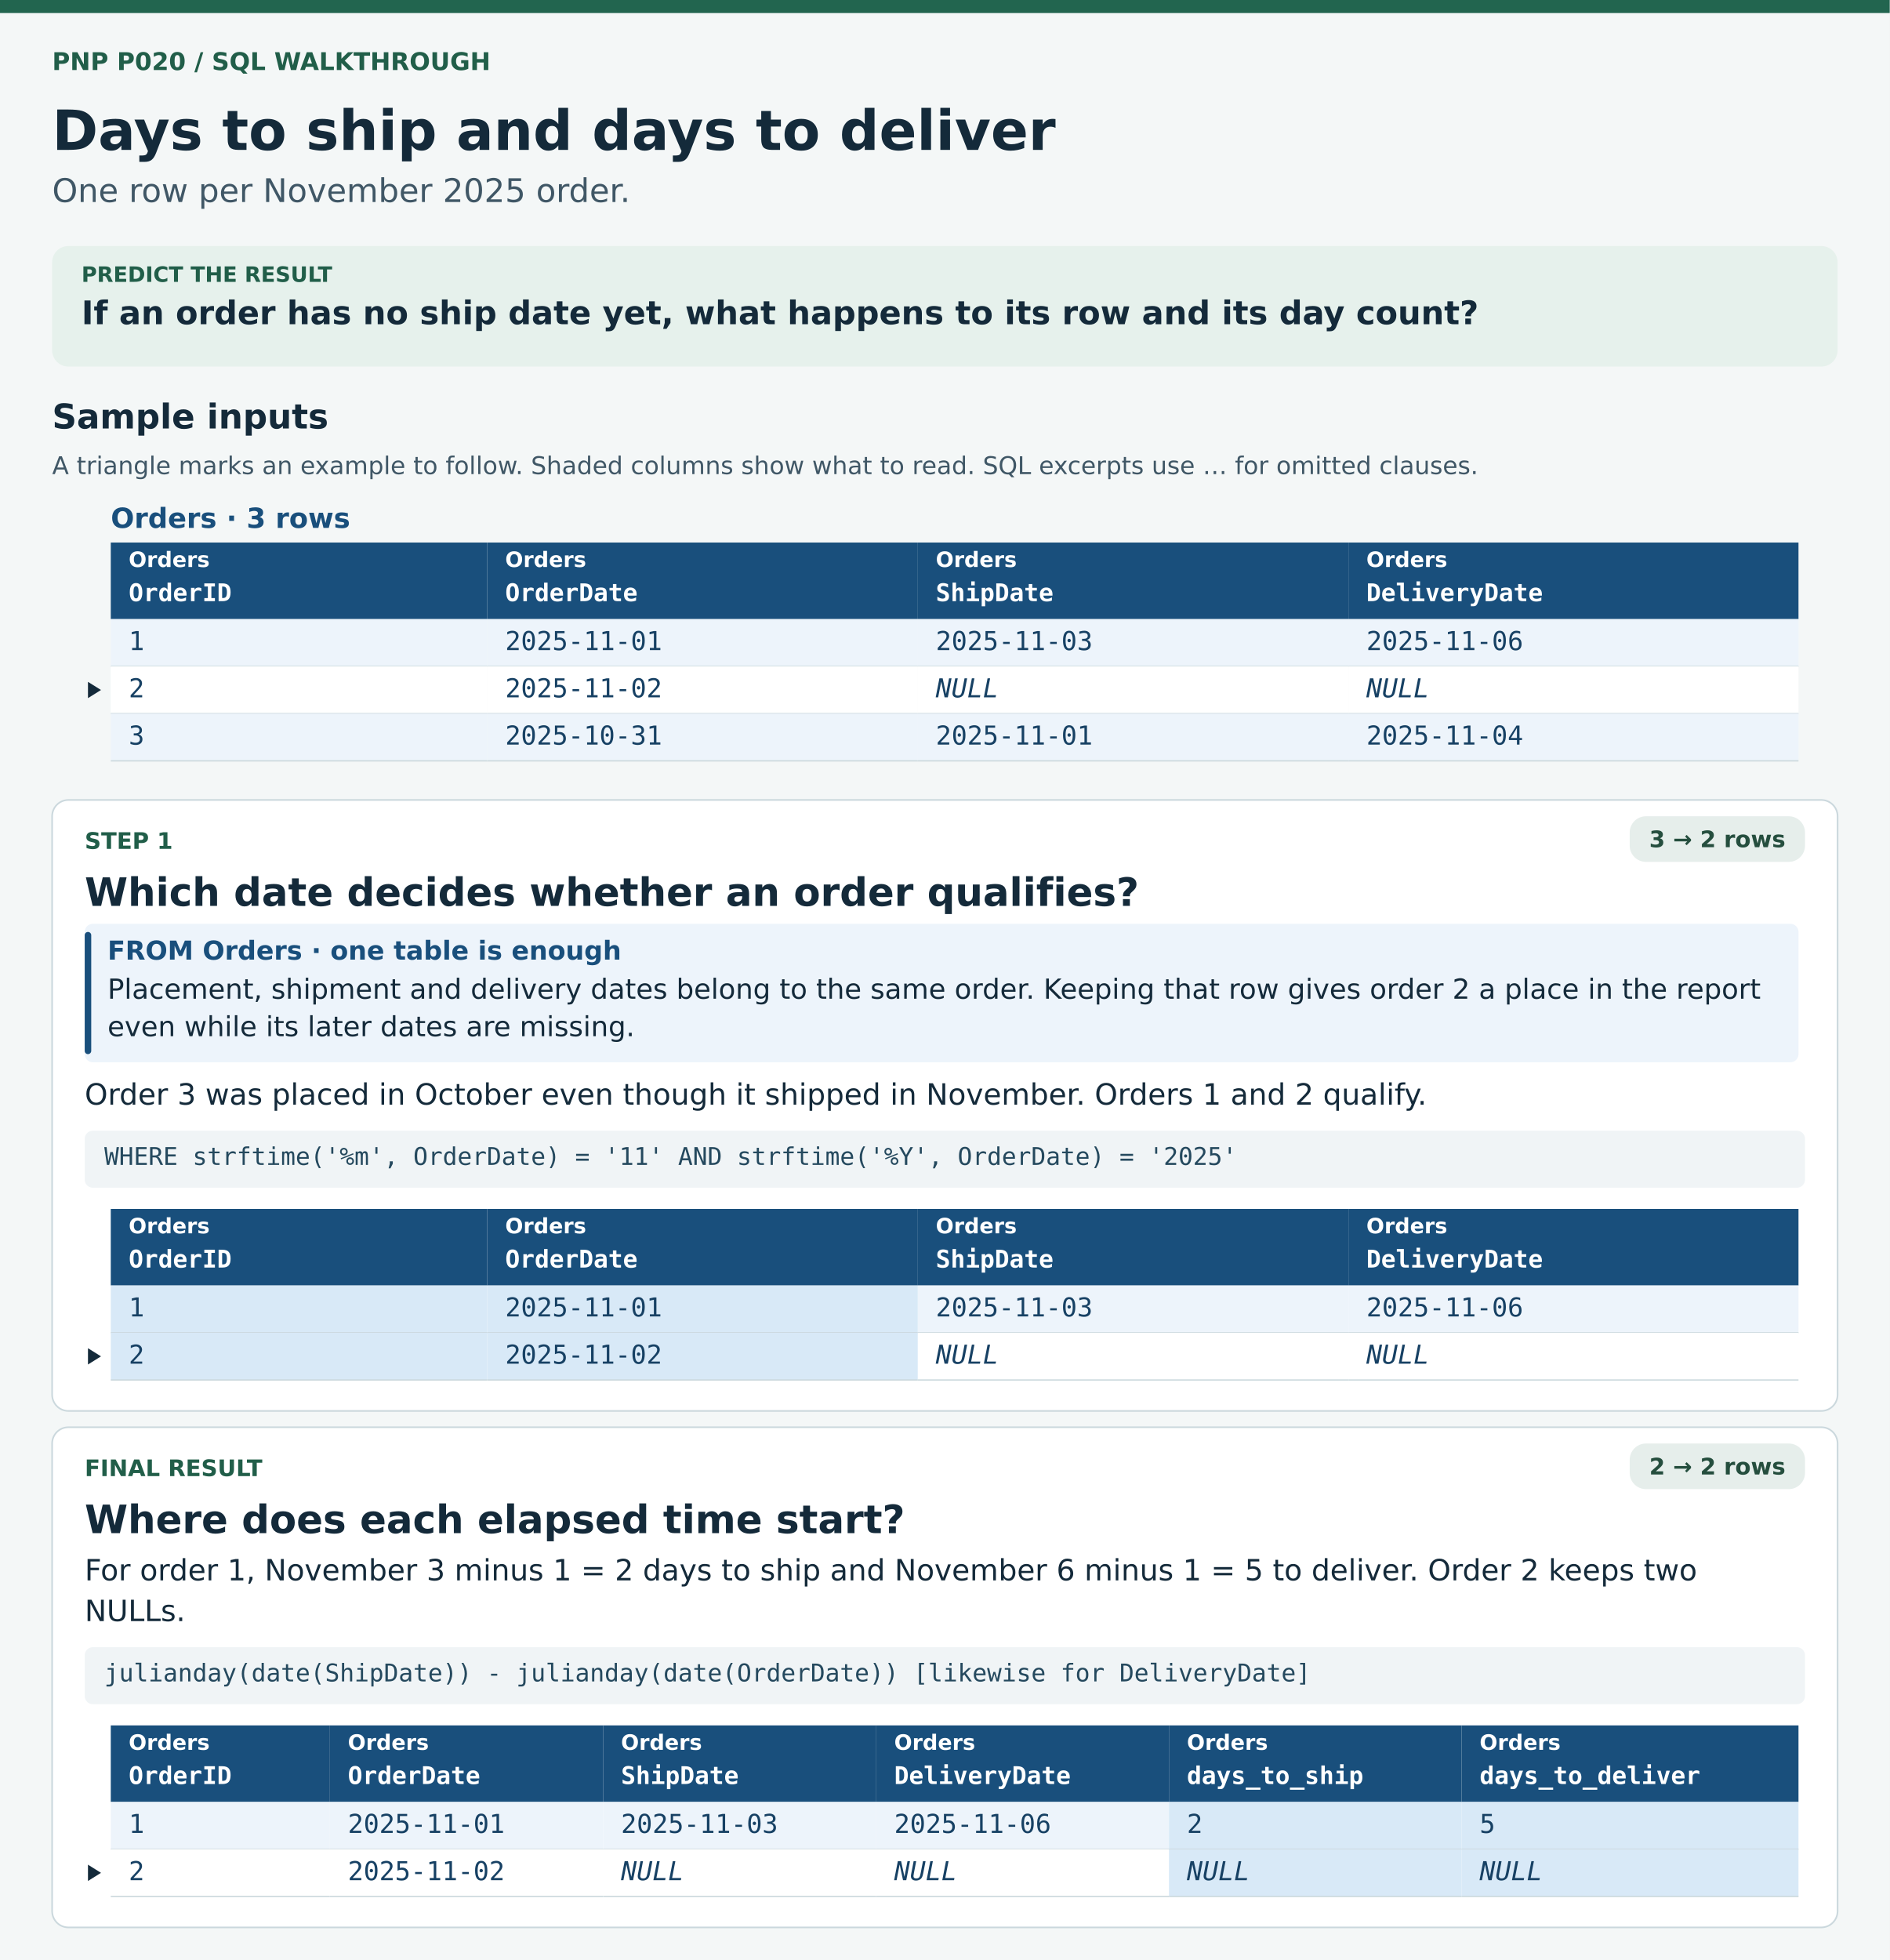
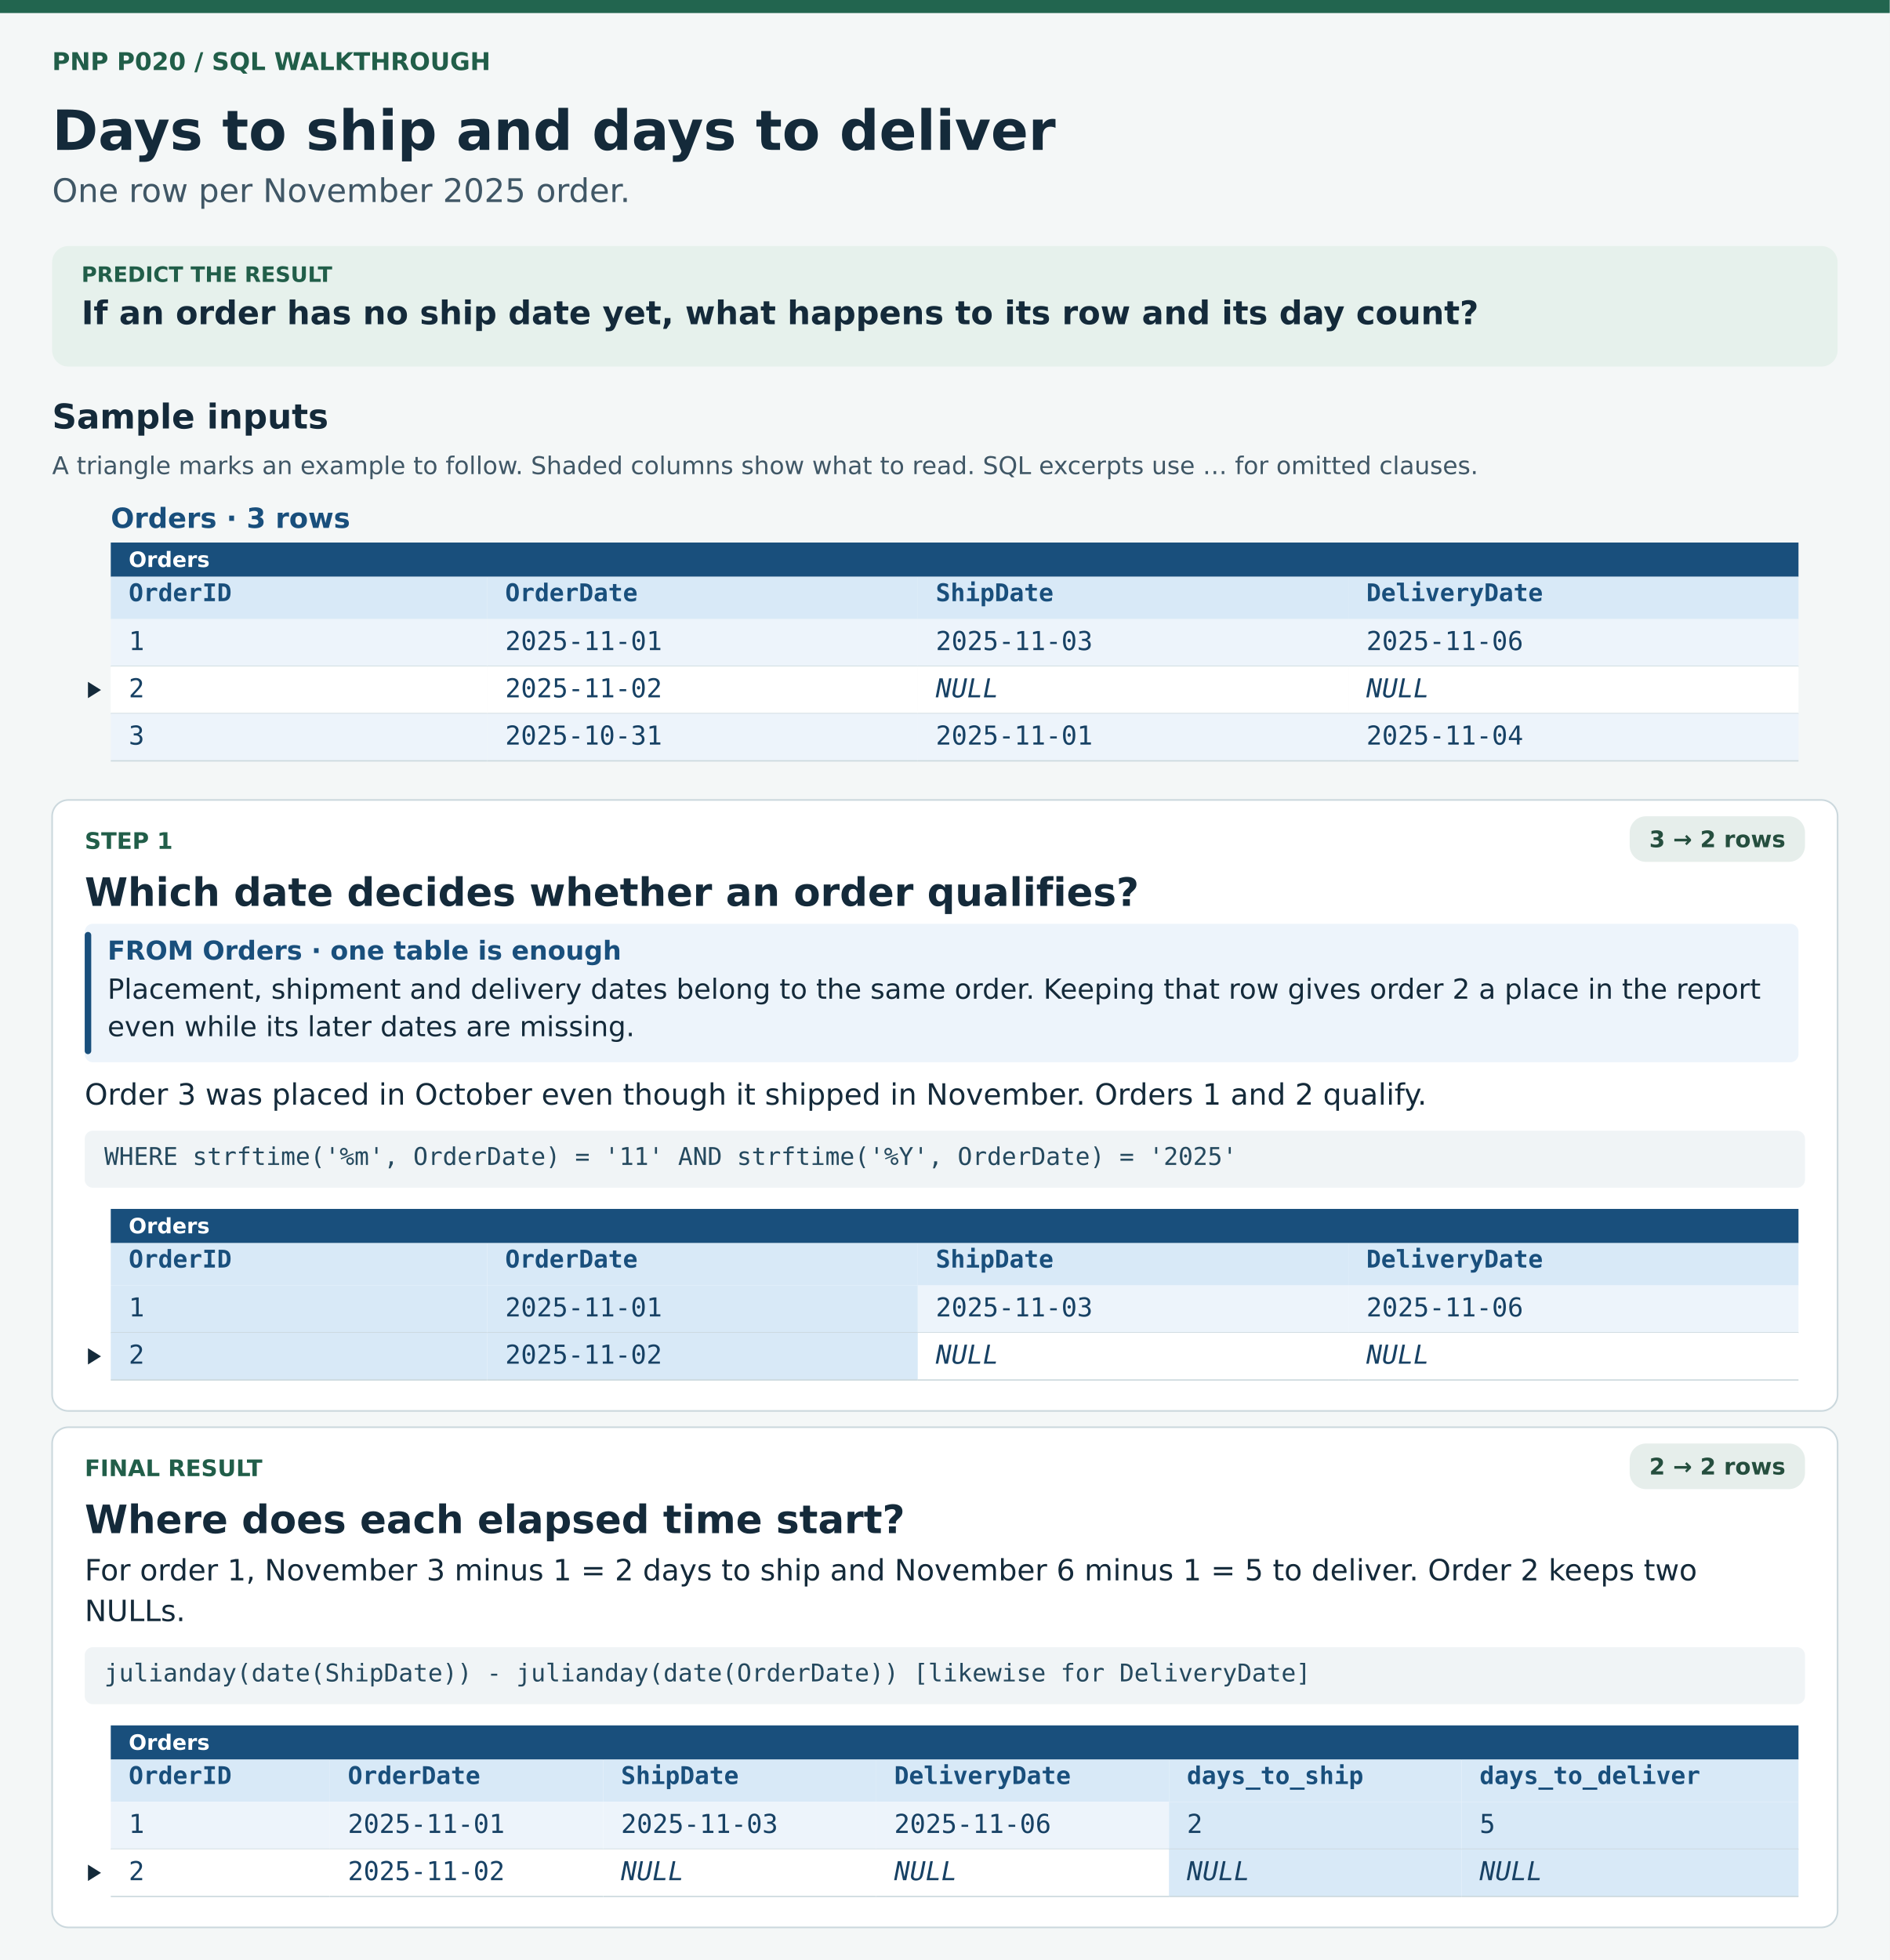
<svg xmlns="http://www.w3.org/2000/svg" width="1160" height="1203" viewBox="0 0 1160 1203" role="img" aria-labelledby="title desc">
  <rect width="1160" height="1203" fill="#f4f7f7" />
  <rect x="0" y="0" width="1160" height="8" rx="0" fill="#22654f" />
  <text x="32" y="43" font-family="DejaVu Sans, sans-serif" font-size="15" fill="#215e49" font-weight="700">PNP  P020    /    SQL WALKTHROUGH</text>
  <text x="32" y="92" font-family="DejaVu Sans, sans-serif" font-size="34" fill="#142a3a" font-weight="700">Days to ship and days to deliver</text>
  <text x="32" y="124" font-family="DejaVu Sans, sans-serif" font-size="20" fill="#405766">One row per November 2025 order.</text>
  <rect x="32" y="151" width="1096" height="74" rx="10" fill="#e6f1ec" />
  <text x="50" y="173" font-family="DejaVu Sans, sans-serif" font-size="13" fill="#215e49" font-weight="700">PREDICT THE RESULT</text>
  <text x="50" y="199" font-family="DejaVu Sans, sans-serif" font-size="20" fill="#142a3a" font-weight="700">If an order has no ship date yet, what happens to its row and its day count?</text>
  <text x="32" y="263" font-family="DejaVu Sans, sans-serif" font-size="21" fill="#142a3a" font-weight="700">Sample inputs</text>
  <text x="32" y="291" font-family="DejaVu Sans, sans-serif" font-size="15" fill="#405766">A triangle marks an example to follow. Shaded columns show what to read. SQL excerpts use … for omitted clauses.</text>
  <text x="68" y="324" font-family="DejaVu Sans, sans-serif" font-size="17" fill="#194f7c" font-weight="700">Orders  ·  3 rows</text>
-   <rect x="68" y="333" width="231.117" height="47" rx="0" fill="#194f7c" />
+   <rect x="68" y="333" width="1036" height="21" rx="0" fill="#194f7c" />
  <text x="79" y="348" font-family="DejaVu Sans, sans-serif" font-size="13" fill="#ffffff" font-weight="700">Orders</text>
-   <text x="79" y="369" font-family="DejaVu Sans Mono, monospace" font-size="15" fill="#ffffff" font-weight="700">OrderID</text>
-   <rect x="299.117" y="333" width="264.305" height="47" rx="0" fill="#194f7c" />
-   <text x="310.117" y="348" font-family="DejaVu Sans, sans-serif" font-size="13" fill="#ffffff" font-weight="700">Orders</text>
-   <text x="310.117" y="369" font-family="DejaVu Sans Mono, monospace" font-size="15" fill="#ffffff" font-weight="700">OrderDate</text>
-   <rect x="563.422" y="333" width="264.305" height="47" rx="0" fill="#194f7c" />
-   <text x="574.422" y="348" font-family="DejaVu Sans, sans-serif" font-size="13" fill="#ffffff" font-weight="700">Orders</text>
-   <text x="574.422" y="369" font-family="DejaVu Sans Mono, monospace" font-size="15" fill="#ffffff" font-weight="700">ShipDate</text>
-   <rect x="827.727" y="333" width="276.273" height="47" rx="0" fill="#194f7c" />
-   <text x="838.727" y="348" font-family="DejaVu Sans, sans-serif" font-size="13" fill="#ffffff" font-weight="700">Orders</text>
-   <text x="838.727" y="369" font-family="DejaVu Sans Mono, monospace" font-size="15" fill="#ffffff" font-weight="700">DeliveryDate</text>
+   <rect x="68" y="354" width="231.117" height="26" rx="0" fill="#d8e9f7" />
+   <text x="79" y="369" font-family="DejaVu Sans Mono, monospace" font-size="15" fill="#194f7c" font-weight="700">OrderID</text>
+   <rect x="299.117" y="354" width="264.305" height="26" rx="0" fill="#d8e9f7" />
+   <text x="310.117" y="369" font-family="DejaVu Sans Mono, monospace" font-size="15" fill="#194f7c" font-weight="700">OrderDate</text>
+   <rect x="563.422" y="354" width="264.305" height="26" rx="0" fill="#d8e9f7" />
+   <text x="574.422" y="369" font-family="DejaVu Sans Mono, monospace" font-size="15" fill="#194f7c" font-weight="700">ShipDate</text>
+   <rect x="827.727" y="354" width="276.273" height="26" rx="0" fill="#d8e9f7" />
+   <text x="838.727" y="369" font-family="DejaVu Sans Mono, monospace" font-size="15" fill="#194f7c" font-weight="700">DeliveryDate</text>
  <rect x="68" y="380" width="231.117" height="29" rx="0" fill="#edf4fb" />
  <text x="79" y="399" font-family="DejaVu Sans Mono, monospace" font-size="16" fill="#174164">1</text>
  <path d="M68 409L299.117 409" fill="none" stroke="#cbd8dd" stroke-width="0.8" />
  <rect x="299.117" y="380" width="264.305" height="29" rx="0" fill="#edf4fb" />
  <text x="310.117" y="399" font-family="DejaVu Sans Mono, monospace" font-size="16" fill="#174164">2025-11-01</text>
  <path d="M299.117 409L563.422 409" fill="none" stroke="#cbd8dd" stroke-width="0.8" />
  <rect x="563.422" y="380" width="264.305" height="29" rx="0" fill="#edf4fb" />
  <text x="574.422" y="399" font-family="DejaVu Sans Mono, monospace" font-size="16" fill="#174164">2025-11-03</text>
  <path d="M563.422 409L827.727 409" fill="none" stroke="#cbd8dd" stroke-width="0.8" />
  <rect x="827.727" y="380" width="276.273" height="29" rx="0" fill="#edf4fb" />
  <text x="838.727" y="399" font-family="DejaVu Sans Mono, monospace" font-size="16" fill="#174164">2025-11-06</text>
  <path d="M827.727 409L1104 409" fill="none" stroke="#cbd8dd" stroke-width="0.8" />
  <path d="M54 418.5l8 5-8 5z" fill="#142a3a" />
  <rect x="68" y="409" width="231.117" height="29" rx="0" fill="#ffffff" />
  <text x="79" y="428" font-family="DejaVu Sans Mono, monospace" font-size="16" fill="#174164">2</text>
  <path d="M68 438L299.117 438" fill="none" stroke="#cbd8dd" stroke-width="0.8" />
  <rect x="299.117" y="409" width="264.305" height="29" rx="0" fill="#ffffff" />
  <text x="310.117" y="428" font-family="DejaVu Sans Mono, monospace" font-size="16" fill="#174164">2025-11-02</text>
  <path d="M299.117 438L563.422 438" fill="none" stroke="#cbd8dd" stroke-width="0.8" />
  <rect x="563.422" y="409" width="264.305" height="29" rx="0" fill="#ffffff" />
  <text x="574.422" y="428" font-family="DejaVu Sans Mono, monospace" font-size="16" fill="#174164" font-style="italic">NULL</text>
  <path d="M563.422 438L827.727 438" fill="none" stroke="#cbd8dd" stroke-width="0.8" />
  <rect x="827.727" y="409" width="276.273" height="29" rx="0" fill="#ffffff" />
  <text x="838.727" y="428" font-family="DejaVu Sans Mono, monospace" font-size="16" fill="#174164" font-style="italic">NULL</text>
  <path d="M827.727 438L1104 438" fill="none" stroke="#cbd8dd" stroke-width="0.8" />
  <rect x="68" y="438" width="231.117" height="29" rx="0" fill="#edf4fb" />
  <text x="79" y="457" font-family="DejaVu Sans Mono, monospace" font-size="16" fill="#174164">3</text>
  <path d="M68 467L299.117 467" fill="none" stroke="#cbd8dd" stroke-width="0.8" />
  <rect x="299.117" y="438" width="264.305" height="29" rx="0" fill="#edf4fb" />
  <text x="310.117" y="457" font-family="DejaVu Sans Mono, monospace" font-size="16" fill="#174164">2025-10-31</text>
  <path d="M299.117 467L563.422 467" fill="none" stroke="#cbd8dd" stroke-width="0.8" />
  <rect x="563.422" y="438" width="264.305" height="29" rx="0" fill="#edf4fb" />
  <text x="574.422" y="457" font-family="DejaVu Sans Mono, monospace" font-size="16" fill="#174164">2025-11-01</text>
  <path d="M563.422 467L827.727 467" fill="none" stroke="#cbd8dd" stroke-width="0.8" />
  <rect x="827.727" y="438" width="276.273" height="29" rx="0" fill="#edf4fb" />
  <text x="838.727" y="457" font-family="DejaVu Sans Mono, monospace" font-size="16" fill="#174164">2025-11-04</text>
  <path d="M827.727 467L1104 467" fill="none" stroke="#cbd8dd" stroke-width="0.8" />
  <rect x="32" y="491" width="1096" height="375" rx="10" fill="white" stroke="#cbd8dd" />
  <text x="52" y="521" font-family="DejaVu Sans, sans-serif" font-size="14" fill="#215e49" font-weight="700">STEP 1</text>
  <rect x="1000.38" y="501" width="107.625" height="28" rx="10" fill="#e6eeeb" />
  <text x="1012.38" y="520" font-family="DejaVu Sans, sans-serif" font-size="14" fill="#254e3e" font-weight="700">3 → 2 rows</text>
  <text x="52" y="556" font-family="DejaVu Sans, sans-serif" font-size="24" fill="#142a3a" font-weight="700">Which date decides whether an order qualifies?</text>
  <g role="group" aria-label="FROM Orders · one table is enough" data-decision="1">
    <rect x="52" y="567" width="1052" height="85" rx="5" fill="#edf4fb" />
    <rect x="52" y="572" width="4" height="75" rx="2" fill="#194f7c" />
    <text x="66" y="589" font-family="DejaVu Sans, sans-serif" font-size="16" fill="#194f7c" font-weight="700">FROM Orders · one table is enough</text>
    <text x="66" y="613" font-family="DejaVu Sans, sans-serif" font-size="17" fill="#142a3a">Placement, shipment and delivery dates belong to the same order. Keeping that row gives order 2 a place in the report</text>
    <text x="66" y="636" font-family="DejaVu Sans, sans-serif" font-size="17" fill="#142a3a">even while its later dates are missing.</text>
  </g>
  <text x="52" y="678" font-family="DejaVu Sans, sans-serif" font-size="18" fill="#142a3a">Order 3 was placed in October even though it shipped in November. Orders 1 and 2 qualify.</text>
  <rect x="52" y="694" width="1056" height="35" rx="5" fill="#f0f4f6" />
  <text x="64" y="715" font-family="DejaVu Sans Mono, monospace" font-size="15" fill="#25495e">WHERE strftime('%m', OrderDate) = '11' AND strftime('%Y', OrderDate) = '2025'</text>
-   <rect x="68" y="742" width="231.117" height="47" rx="0" fill="#194f7c" />
+   <rect x="68" y="742" width="1036" height="21" rx="0" fill="#194f7c" />
  <text x="79" y="757" font-family="DejaVu Sans, sans-serif" font-size="13" fill="#ffffff" font-weight="700">Orders</text>
-   <text x="79" y="778" font-family="DejaVu Sans Mono, monospace" font-size="15" fill="#ffffff" font-weight="700">OrderID</text>
-   <rect x="299.117" y="742" width="264.305" height="47" rx="0" fill="#194f7c" />
-   <text x="310.117" y="757" font-family="DejaVu Sans, sans-serif" font-size="13" fill="#ffffff" font-weight="700">Orders</text>
-   <text x="310.117" y="778" font-family="DejaVu Sans Mono, monospace" font-size="15" fill="#ffffff" font-weight="700">OrderDate</text>
-   <rect x="563.422" y="742" width="264.305" height="47" rx="0" fill="#194f7c" />
-   <text x="574.422" y="757" font-family="DejaVu Sans, sans-serif" font-size="13" fill="#ffffff" font-weight="700">Orders</text>
-   <text x="574.422" y="778" font-family="DejaVu Sans Mono, monospace" font-size="15" fill="#ffffff" font-weight="700">ShipDate</text>
-   <rect x="827.727" y="742" width="276.273" height="47" rx="0" fill="#194f7c" />
-   <text x="838.727" y="757" font-family="DejaVu Sans, sans-serif" font-size="13" fill="#ffffff" font-weight="700">Orders</text>
-   <text x="838.727" y="778" font-family="DejaVu Sans Mono, monospace" font-size="15" fill="#ffffff" font-weight="700">DeliveryDate</text>
+   <rect x="68" y="763" width="231.117" height="26" rx="0" fill="#d8e9f7" />
+   <text x="79" y="778" font-family="DejaVu Sans Mono, monospace" font-size="15" fill="#194f7c" font-weight="700">OrderID</text>
+   <rect x="299.117" y="763" width="264.305" height="26" rx="0" fill="#d8e9f7" />
+   <text x="310.117" y="778" font-family="DejaVu Sans Mono, monospace" font-size="15" fill="#194f7c" font-weight="700">OrderDate</text>
+   <rect x="563.422" y="763" width="264.305" height="26" rx="0" fill="#d8e9f7" />
+   <text x="574.422" y="778" font-family="DejaVu Sans Mono, monospace" font-size="15" fill="#194f7c" font-weight="700">ShipDate</text>
+   <rect x="827.727" y="763" width="276.273" height="26" rx="0" fill="#d8e9f7" />
+   <text x="838.727" y="778" font-family="DejaVu Sans Mono, monospace" font-size="15" fill="#194f7c" font-weight="700">DeliveryDate</text>
  <rect x="68" y="789" width="231.117" height="29" rx="0" fill="#d8e9f7" />
  <text x="79" y="808" font-family="DejaVu Sans Mono, monospace" font-size="16" fill="#174164">1</text>
  <path d="M68 818L299.117 818" fill="none" stroke="#cbd8dd" stroke-width="0.8" />
  <rect x="299.117" y="789" width="264.305" height="29" rx="0" fill="#d8e9f7" />
  <text x="310.117" y="808" font-family="DejaVu Sans Mono, monospace" font-size="16" fill="#174164">2025-11-01</text>
  <path d="M299.117 818L563.422 818" fill="none" stroke="#cbd8dd" stroke-width="0.8" />
  <rect x="563.422" y="789" width="264.305" height="29" rx="0" fill="#edf4fb" />
  <text x="574.422" y="808" font-family="DejaVu Sans Mono, monospace" font-size="16" fill="#174164">2025-11-03</text>
  <path d="M563.422 818L827.727 818" fill="none" stroke="#cbd8dd" stroke-width="0.8" />
  <rect x="827.727" y="789" width="276.273" height="29" rx="0" fill="#edf4fb" />
  <text x="838.727" y="808" font-family="DejaVu Sans Mono, monospace" font-size="16" fill="#174164">2025-11-06</text>
  <path d="M827.727 818L1104 818" fill="none" stroke="#cbd8dd" stroke-width="0.8" />
  <path d="M54 827.5l8 5-8 5z" fill="#142a3a" />
  <rect x="68" y="818" width="231.117" height="29" rx="0" fill="#d8e9f7" />
  <text x="79" y="837" font-family="DejaVu Sans Mono, monospace" font-size="16" fill="#174164">2</text>
  <path d="M68 847L299.117 847" fill="none" stroke="#cbd8dd" stroke-width="0.8" />
  <rect x="299.117" y="818" width="264.305" height="29" rx="0" fill="#d8e9f7" />
  <text x="310.117" y="837" font-family="DejaVu Sans Mono, monospace" font-size="16" fill="#174164">2025-11-02</text>
  <path d="M299.117 847L563.422 847" fill="none" stroke="#cbd8dd" stroke-width="0.8" />
  <rect x="563.422" y="818" width="264.305" height="29" rx="0" fill="#ffffff" />
  <text x="574.422" y="837" font-family="DejaVu Sans Mono, monospace" font-size="16" fill="#174164" font-style="italic">NULL</text>
  <path d="M563.422 847L827.727 847" fill="none" stroke="#cbd8dd" stroke-width="0.8" />
  <rect x="827.727" y="818" width="276.273" height="29" rx="0" fill="#ffffff" />
  <text x="838.727" y="837" font-family="DejaVu Sans Mono, monospace" font-size="16" fill="#174164" font-style="italic">NULL</text>
  <path d="M827.727 847L1104 847" fill="none" stroke="#cbd8dd" stroke-width="0.8" />
  <rect x="32" y="876" width="1096" height="307" rx="10" fill="white" stroke="#cbd8dd" />
  <text x="52" y="906" font-family="DejaVu Sans, sans-serif" font-size="14" fill="#215e49" font-weight="700">FINAL RESULT</text>
  <rect x="1000.38" y="886" width="107.625" height="28" rx="10" fill="#e6eeeb" />
  <text x="1012.38" y="905" font-family="DejaVu Sans, sans-serif" font-size="14" fill="#254e3e" font-weight="700">2 → 2 rows</text>
  <text x="52" y="941" font-family="DejaVu Sans, sans-serif" font-size="24" fill="#142a3a" font-weight="700">Where does each elapsed time start?</text>
  <text x="52" y="970" font-family="DejaVu Sans, sans-serif" font-size="18" fill="#142a3a">For order 1, November 3 minus 1 = 2 days to ship and November 6 minus 1 = 5 to deliver. Order 2 keeps two</text>
  <text x="52" y="995" font-family="DejaVu Sans, sans-serif" font-size="18" fill="#142a3a">NULLs.</text>
  <rect x="52" y="1011" width="1056" height="35" rx="5" fill="#f0f4f6" />
  <text x="64" y="1032" font-family="DejaVu Sans Mono, monospace" font-size="15" fill="#25495e">julianday(date(ShipDate)) - julianday(date(OrderDate)) [likewise for DeliveryDate]</text>
-   <rect x="68" y="1059" width="134.51" height="47" rx="0" fill="#194f7c" />
+   <rect x="68" y="1059" width="1036" height="21" rx="0" fill="#194f7c" />
  <text x="79" y="1074" font-family="DejaVu Sans, sans-serif" font-size="13" fill="#ffffff" font-weight="700">Orders</text>
-   <text x="79" y="1095" font-family="DejaVu Sans Mono, monospace" font-size="15" fill="#ffffff" font-weight="700">OrderID</text>
-   <rect x="202.51" y="1059" width="167.698" height="47" rx="0" fill="#194f7c" />
-   <text x="213.51" y="1074" font-family="DejaVu Sans, sans-serif" font-size="13" fill="#ffffff" font-weight="700">Orders</text>
-   <text x="213.51" y="1095" font-family="DejaVu Sans Mono, monospace" font-size="15" fill="#ffffff" font-weight="700">OrderDate</text>
-   <rect x="370.208" y="1059" width="167.698" height="47" rx="0" fill="#194f7c" />
-   <text x="381.208" y="1074" font-family="DejaVu Sans, sans-serif" font-size="13" fill="#ffffff" font-weight="700">Orders</text>
-   <text x="381.208" y="1095" font-family="DejaVu Sans Mono, monospace" font-size="15" fill="#ffffff" font-weight="700">ShipDate</text>
-   <rect x="537.906" y="1059" width="179.667" height="47" rx="0" fill="#194f7c" />
-   <text x="548.906" y="1074" font-family="DejaVu Sans, sans-serif" font-size="13" fill="#ffffff" font-weight="700">Orders</text>
-   <text x="548.906" y="1095" font-family="DejaVu Sans Mono, monospace" font-size="15" fill="#ffffff" font-weight="700">DeliveryDate</text>
-   <rect x="717.573" y="1059" width="179.667" height="47" rx="0" fill="#194f7c" />
-   <text x="728.573" y="1074" font-family="DejaVu Sans, sans-serif" font-size="13" fill="#ffffff" font-weight="700">Orders</text>
-   <text x="728.573" y="1095" font-family="DejaVu Sans Mono, monospace" font-size="15" fill="#ffffff" font-weight="700">days_to_ship</text>
-   <rect x="897.24" y="1059" width="206.76" height="47" rx="0" fill="#194f7c" />
-   <text x="908.24" y="1074" font-family="DejaVu Sans, sans-serif" font-size="13" fill="#ffffff" font-weight="700">Orders</text>
-   <text x="908.24" y="1095" font-family="DejaVu Sans Mono, monospace" font-size="15" fill="#ffffff" font-weight="700">days_to_deliver</text>
+   <rect x="68" y="1080" width="134.51" height="26" rx="0" fill="#d8e9f7" />
+   <text x="79" y="1095" font-family="DejaVu Sans Mono, monospace" font-size="15" fill="#194f7c" font-weight="700">OrderID</text>
+   <rect x="202.51" y="1080" width="167.698" height="26" rx="0" fill="#d8e9f7" />
+   <text x="213.51" y="1095" font-family="DejaVu Sans Mono, monospace" font-size="15" fill="#194f7c" font-weight="700">OrderDate</text>
+   <rect x="370.208" y="1080" width="167.698" height="26" rx="0" fill="#d8e9f7" />
+   <text x="381.208" y="1095" font-family="DejaVu Sans Mono, monospace" font-size="15" fill="#194f7c" font-weight="700">ShipDate</text>
+   <rect x="537.906" y="1080" width="179.667" height="26" rx="0" fill="#d8e9f7" />
+   <text x="548.906" y="1095" font-family="DejaVu Sans Mono, monospace" font-size="15" fill="#194f7c" font-weight="700">DeliveryDate</text>
+   <rect x="717.573" y="1080" width="179.667" height="26" rx="0" fill="#d8e9f7" />
+   <text x="728.573" y="1095" font-family="DejaVu Sans Mono, monospace" font-size="15" fill="#194f7c" font-weight="700">days_to_ship</text>
+   <rect x="897.24" y="1080" width="206.76" height="26" rx="0" fill="#d8e9f7" />
+   <text x="908.24" y="1095" font-family="DejaVu Sans Mono, monospace" font-size="15" fill="#194f7c" font-weight="700">days_to_deliver</text>
  <rect x="68" y="1106" width="134.51" height="29" rx="0" fill="#edf4fb" />
  <text x="79" y="1125" font-family="DejaVu Sans Mono, monospace" font-size="16" fill="#174164">1</text>
  <path d="M68 1135L202.51 1135" fill="none" stroke="#cbd8dd" stroke-width="0.8" />
  <rect x="202.51" y="1106" width="167.698" height="29" rx="0" fill="#edf4fb" />
  <text x="213.51" y="1125" font-family="DejaVu Sans Mono, monospace" font-size="16" fill="#174164">2025-11-01</text>
  <path d="M202.51 1135L370.208 1135" fill="none" stroke="#cbd8dd" stroke-width="0.8" />
  <rect x="370.208" y="1106" width="167.698" height="29" rx="0" fill="#edf4fb" />
  <text x="381.208" y="1125" font-family="DejaVu Sans Mono, monospace" font-size="16" fill="#174164">2025-11-03</text>
  <path d="M370.208 1135L537.906 1135" fill="none" stroke="#cbd8dd" stroke-width="0.8" />
  <rect x="537.906" y="1106" width="179.667" height="29" rx="0" fill="#edf4fb" />
  <text x="548.906" y="1125" font-family="DejaVu Sans Mono, monospace" font-size="16" fill="#174164">2025-11-06</text>
  <path d="M537.906 1135L717.573 1135" fill="none" stroke="#cbd8dd" stroke-width="0.8" />
  <rect x="717.573" y="1106" width="179.667" height="29" rx="0" fill="#d8e9f7" />
  <text x="728.573" y="1125" font-family="DejaVu Sans Mono, monospace" font-size="16" fill="#174164">2</text>
  <path d="M717.573 1135L897.24 1135" fill="none" stroke="#cbd8dd" stroke-width="0.8" />
  <rect x="897.24" y="1106" width="206.76" height="29" rx="0" fill="#d8e9f7" />
  <text x="908.24" y="1125" font-family="DejaVu Sans Mono, monospace" font-size="16" fill="#174164">5</text>
  <path d="M897.24 1135L1104 1135" fill="none" stroke="#cbd8dd" stroke-width="0.8" />
  <path d="M54 1144.5l8 5-8 5z" fill="#142a3a" />
  <rect x="68" y="1135" width="134.51" height="29" rx="0" fill="#ffffff" />
  <text x="79" y="1154" font-family="DejaVu Sans Mono, monospace" font-size="16" fill="#174164">2</text>
  <path d="M68 1164L202.51 1164" fill="none" stroke="#cbd8dd" stroke-width="0.8" />
  <rect x="202.51" y="1135" width="167.698" height="29" rx="0" fill="#ffffff" />
  <text x="213.51" y="1154" font-family="DejaVu Sans Mono, monospace" font-size="16" fill="#174164">2025-11-02</text>
  <path d="M202.51 1164L370.208 1164" fill="none" stroke="#cbd8dd" stroke-width="0.8" />
  <rect x="370.208" y="1135" width="167.698" height="29" rx="0" fill="#ffffff" />
  <text x="381.208" y="1154" font-family="DejaVu Sans Mono, monospace" font-size="16" fill="#174164" font-style="italic">NULL</text>
  <path d="M370.208 1164L537.906 1164" fill="none" stroke="#cbd8dd" stroke-width="0.8" />
  <rect x="537.906" y="1135" width="179.667" height="29" rx="0" fill="#ffffff" />
  <text x="548.906" y="1154" font-family="DejaVu Sans Mono, monospace" font-size="16" fill="#174164" font-style="italic">NULL</text>
  <path d="M537.906 1164L717.573 1164" fill="none" stroke="#cbd8dd" stroke-width="0.8" />
  <rect x="717.573" y="1135" width="179.667" height="29" rx="0" fill="#d8e9f7" />
  <text x="728.573" y="1154" font-family="DejaVu Sans Mono, monospace" font-size="16" fill="#174164" font-style="italic">NULL</text>
  <path d="M717.573 1164L897.24 1164" fill="none" stroke="#cbd8dd" stroke-width="0.8" />
  <rect x="897.24" y="1135" width="206.76" height="29" rx="0" fill="#d8e9f7" />
  <text x="908.24" y="1154" font-family="DejaVu Sans Mono, monospace" font-size="16" fill="#174164" font-style="italic">NULL</text>
  <path d="M897.24 1164L1104 1164" fill="none" stroke="#cbd8dd" stroke-width="0.8" />
</svg>
